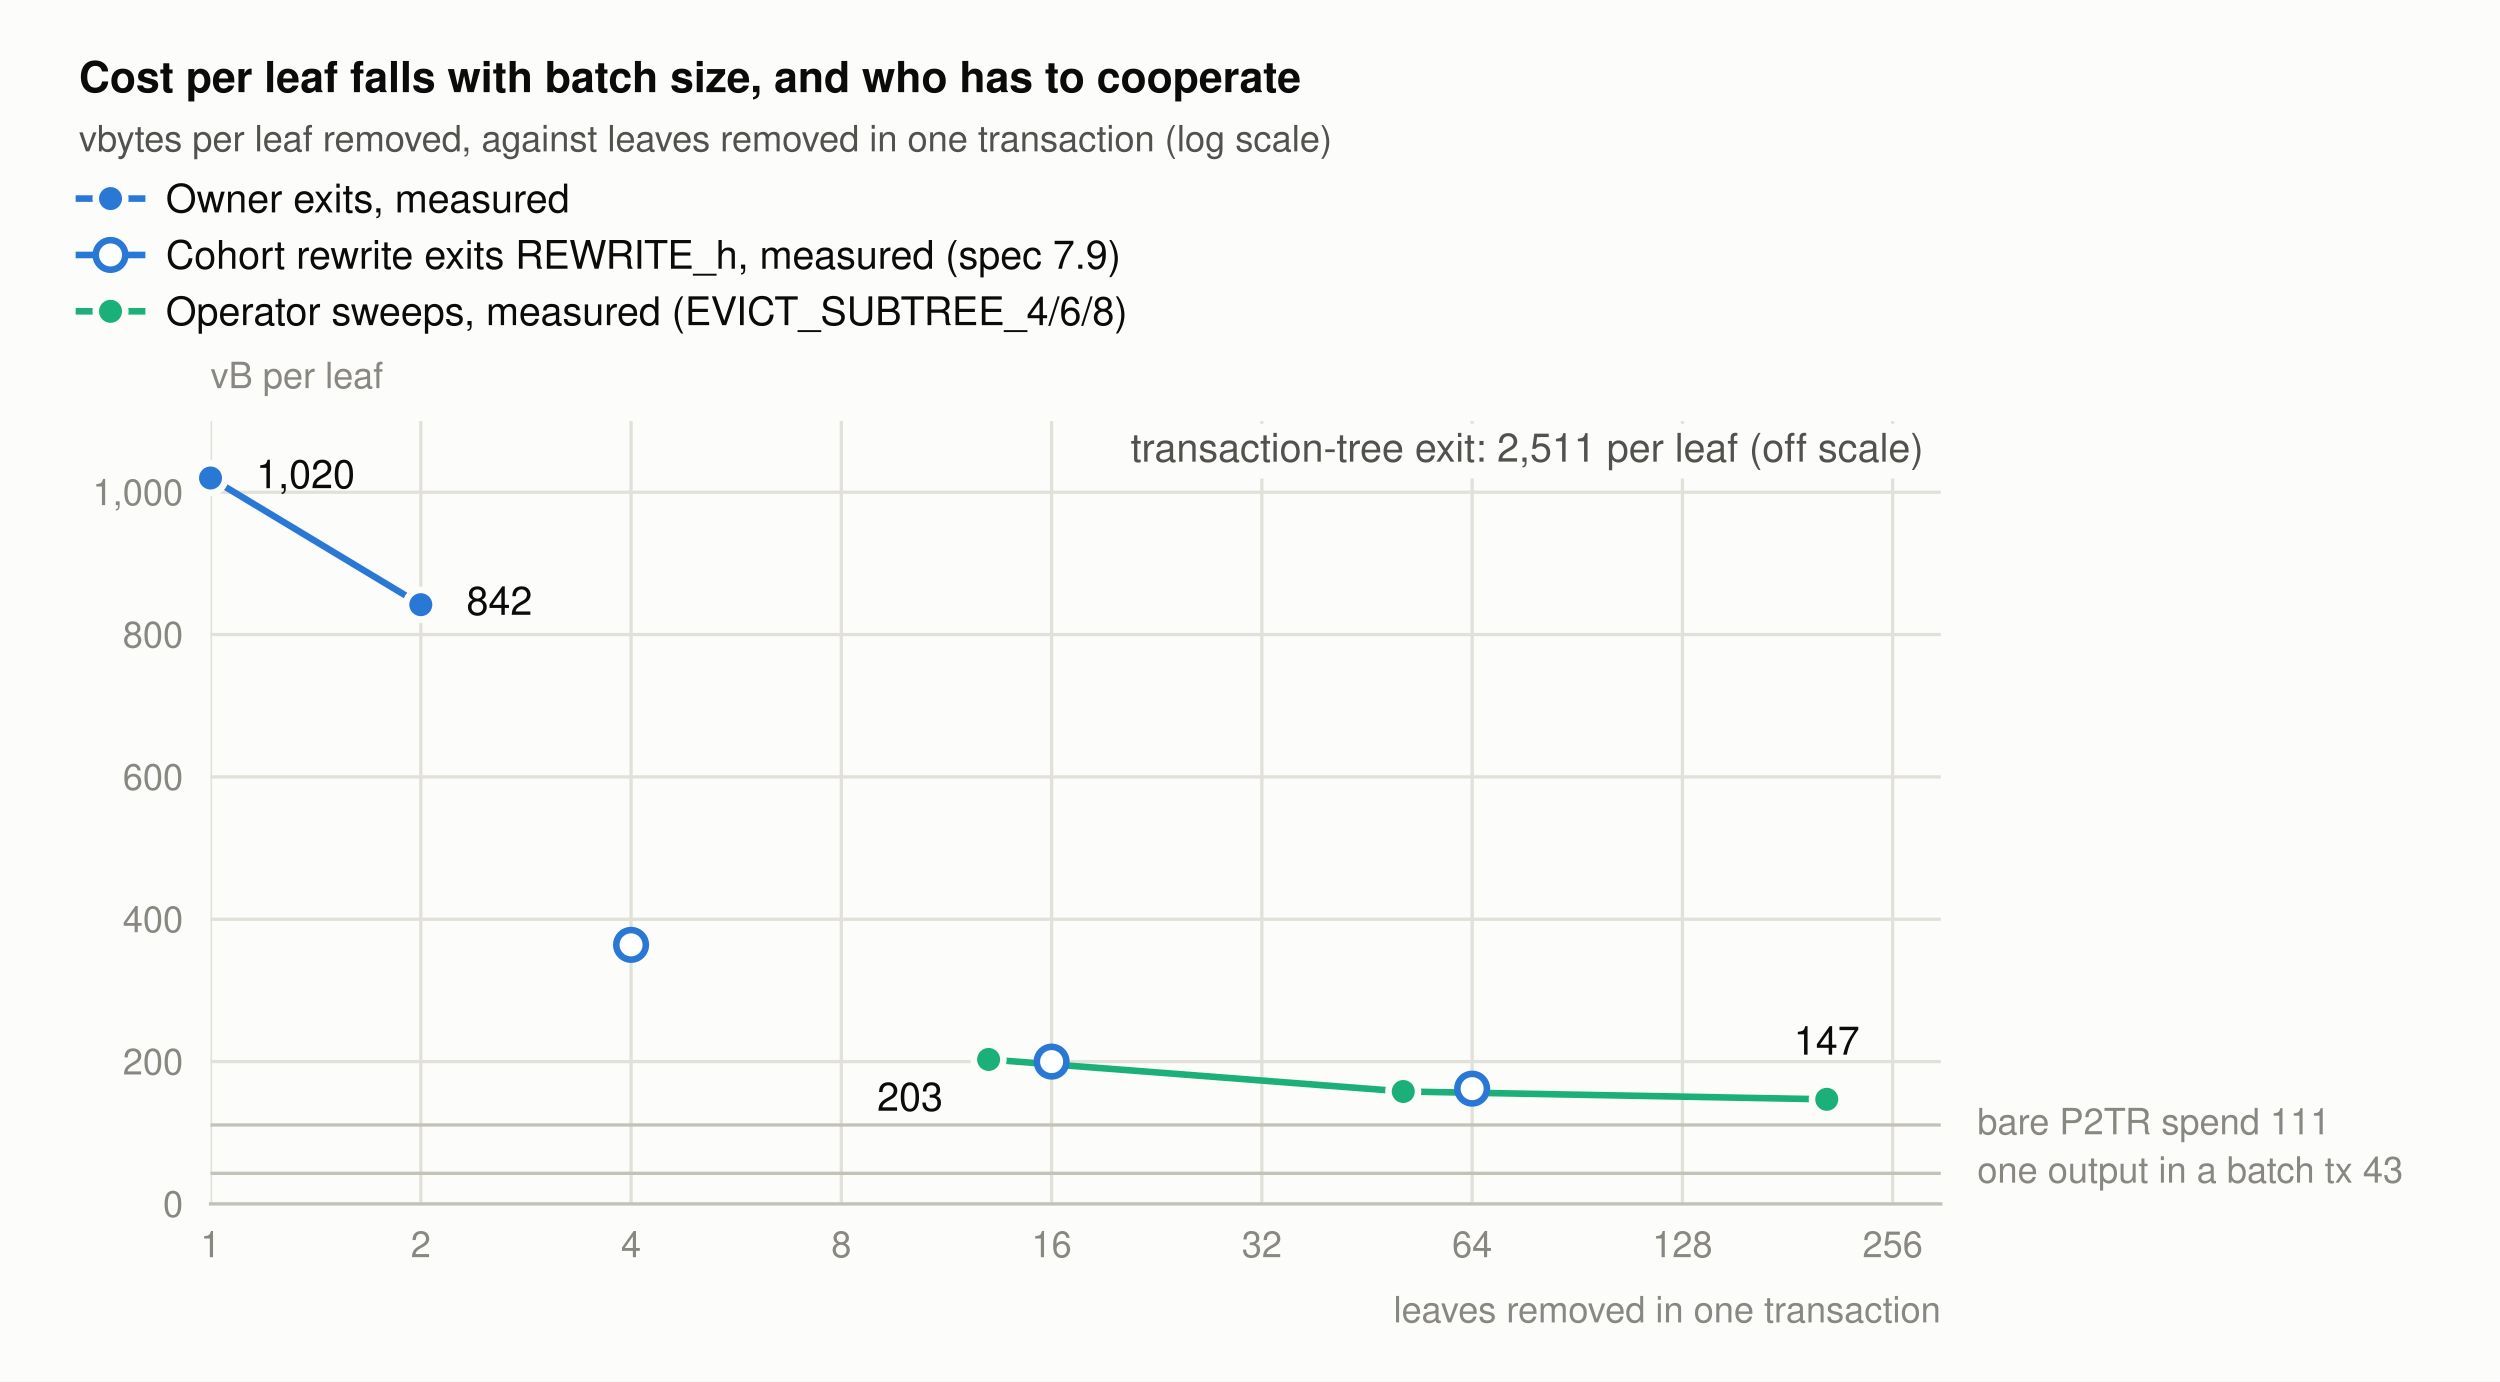
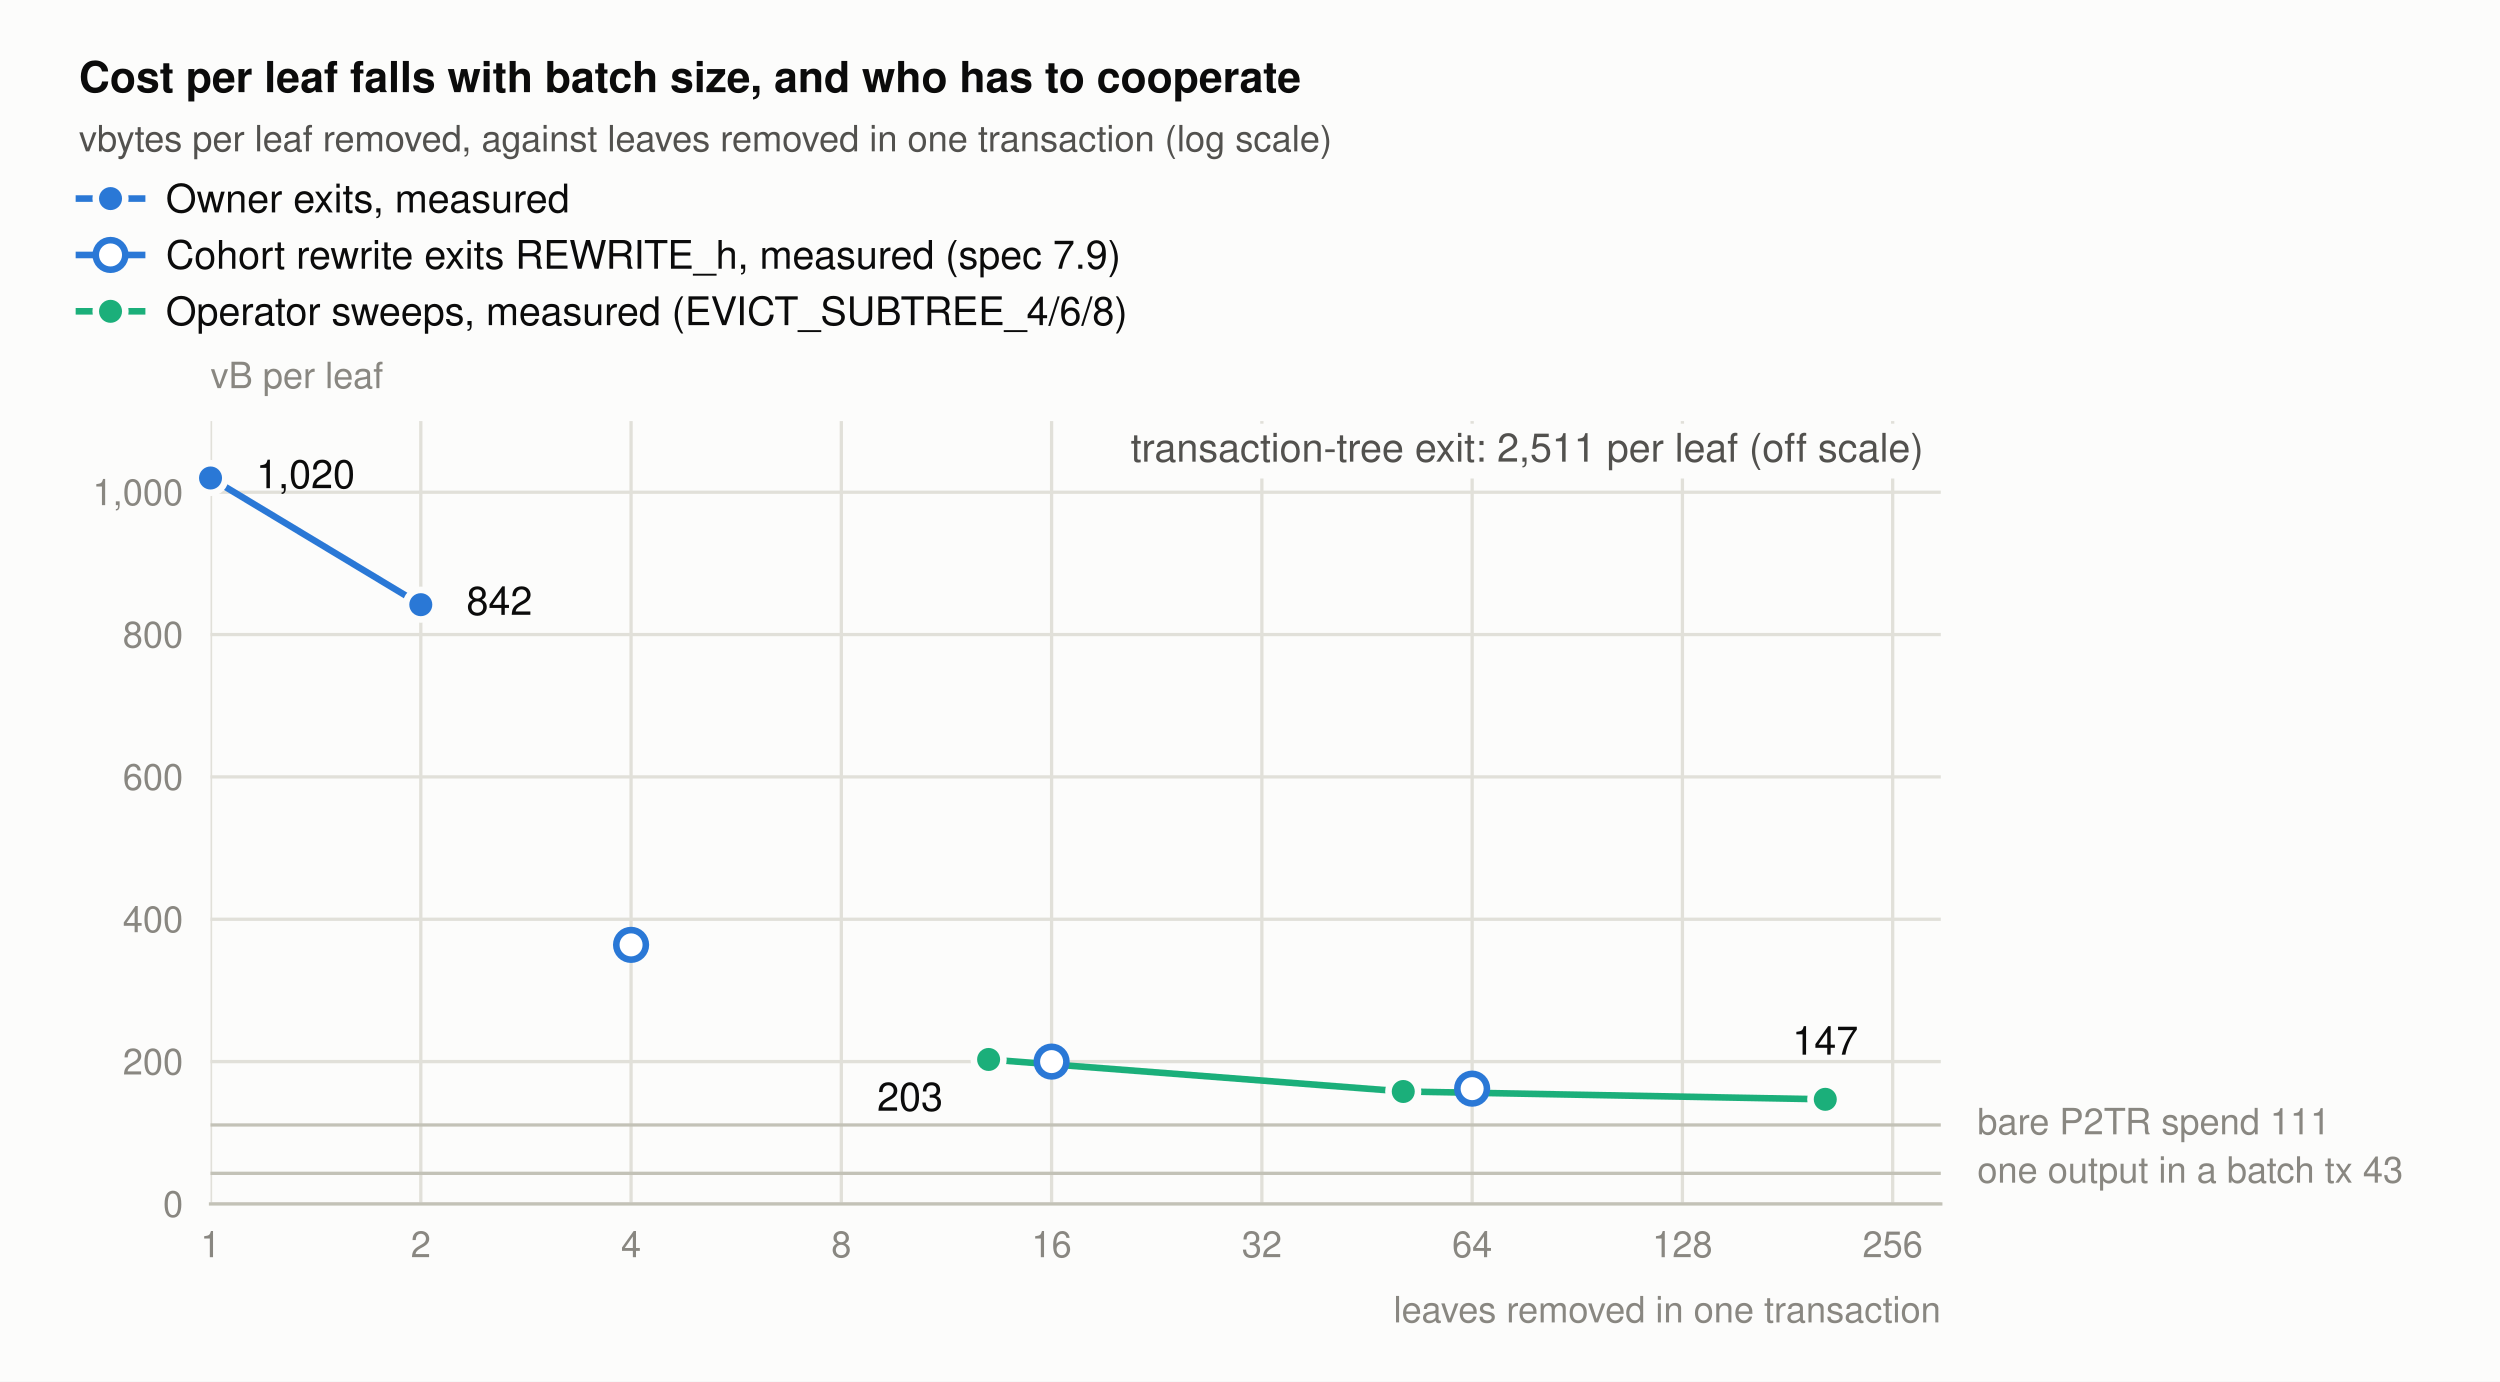
<svg xmlns="http://www.w3.org/2000/svg" xmlns:xlink="http://www.w3.org/1999/xlink" width="547.2pt" height="302.4pt" viewBox="0 0 547.2 302.4" version="1.1">
  <defs>
    <style type="text/css">*{stroke-linejoin: round; stroke-linecap: butt}</style>
  </defs>
  <g id="figure_1">
    <g id="patch_1">
      <path d="M 0 302.4  L 547.2 302.4  L 547.2 0  L 0 0  z " style="fill: #fcfcfb" />
    </g>
    <g id="axes_1">
      <g id="patch_2">
        <path d="M 46.08 263.52  L 424.8 263.52  L 424.8 92.16  L 46.08 92.16  z " style="fill: #fcfcfb" />
      </g>
      <g id="matplotlib.axis_1">
        <g id="xtick_1">
          <g id="line2d_1">
            <path d="M 46.08 263.52  L 46.08 92.16  " clip-path="url(#pd9cad47e11)" style="fill: none; stroke: #e1e0d9; stroke-width: 0.72; stroke-linecap: square" />
          </g>
          <g id="line2d_2" />
          <g id="text_1">
            <text style="font-size: 7.92px; font-family: 'Helvetica Neue', 'Helvetica', 'Arial', 'DejaVu Sans', sans-serif; text-anchor: middle; fill: #898781" x="46.08" y="275.175" transform="rotate(-0 46.08 275.1754)">1</text>
          </g>
        </g>
        <g id="xtick_2">
          <g id="line2d_3">
            <path d="M 92.104 263.52  L 92.104 92.16  " clip-path="url(#pd9cad47e11)" style="fill: none; stroke: #e1e0d9; stroke-width: 0.72; stroke-linecap: square" />
          </g>
          <g id="line2d_4" />
          <g id="text_2">
            <text style="font-size: 7.92px; font-family: 'Helvetica Neue', 'Helvetica', 'Arial', 'DejaVu Sans', sans-serif; text-anchor: middle; fill: #898781" x="92.104" y="275.175" transform="rotate(-0 92.10362 275.1754)">2</text>
          </g>
        </g>
        <g id="xtick_3">
          <g id="line2d_5">
            <path d="M 138.127 263.52  L 138.127 92.16  " clip-path="url(#pd9cad47e11)" style="fill: none; stroke: #e1e0d9; stroke-width: 0.72; stroke-linecap: square" />
          </g>
          <g id="line2d_6" />
          <g id="text_3">
            <text style="font-size: 7.92px; font-family: 'Helvetica Neue', 'Helvetica', 'Arial', 'DejaVu Sans', sans-serif; text-anchor: middle; fill: #898781" x="138.127" y="275.175" transform="rotate(-0 138.1272 275.1754)">4</text>
          </g>
        </g>
        <g id="xtick_4">
          <g id="line2d_7">
            <path d="M 184.151 263.52  L 184.151 92.16  " clip-path="url(#pd9cad47e11)" style="fill: none; stroke: #e1e0d9; stroke-width: 0.72; stroke-linecap: square" />
          </g>
          <g id="line2d_8" />
          <g id="text_4">
            <text style="font-size: 7.92px; font-family: 'Helvetica Neue', 'Helvetica', 'Arial', 'DejaVu Sans', sans-serif; text-anchor: middle; fill: #898781" x="184.151" y="275.175" transform="rotate(-0 184.1509 275.1754)">8</text>
          </g>
        </g>
        <g id="xtick_5">
          <g id="line2d_9">
            <path d="M 230.174 263.52  L 230.174 92.16  " clip-path="url(#pd9cad47e11)" style="fill: none; stroke: #e1e0d9; stroke-width: 0.72; stroke-linecap: square" />
          </g>
          <g id="line2d_10" />
          <g id="text_5">
            <text style="font-size: 7.92px; font-family: 'Helvetica Neue', 'Helvetica', 'Arial', 'DejaVu Sans', sans-serif; text-anchor: middle; fill: #898781" x="230.174" y="275.175" transform="rotate(-0 230.1745 275.1754)">16</text>
          </g>
        </g>
        <g id="xtick_6">
          <g id="line2d_11">
            <path d="M 276.198 263.52  L 276.198 92.16  " clip-path="url(#pd9cad47e11)" style="fill: none; stroke: #e1e0d9; stroke-width: 0.72; stroke-linecap: square" />
          </g>
          <g id="line2d_12" />
          <g id="text_6">
            <text style="font-size: 7.92px; font-family: 'Helvetica Neue', 'Helvetica', 'Arial', 'DejaVu Sans', sans-serif; text-anchor: middle; fill: #898781" x="276.198" y="275.175" transform="rotate(-0 276.1981 275.1754)">32</text>
          </g>
        </g>
        <g id="xtick_7">
          <g id="line2d_13">
            <path d="M 322.222 263.52  L 322.222 92.16  " clip-path="url(#pd9cad47e11)" style="fill: none; stroke: #e1e0d9; stroke-width: 0.72; stroke-linecap: square" />
          </g>
          <g id="line2d_14" />
          <g id="text_7">
            <text style="font-size: 7.92px; font-family: 'Helvetica Neue', 'Helvetica', 'Arial', 'DejaVu Sans', sans-serif; text-anchor: middle; fill: #898781" x="322.222" y="275.175" transform="rotate(-0 322.2217 275.1754)">64</text>
          </g>
        </g>
        <g id="xtick_8">
          <g id="line2d_15">
            <path d="M 368.245 263.52  L 368.245 92.16  " clip-path="url(#pd9cad47e11)" style="fill: none; stroke: #e1e0d9; stroke-width: 0.72; stroke-linecap: square" />
          </g>
          <g id="line2d_16" />
          <g id="text_8">
            <text style="font-size: 7.92px; font-family: 'Helvetica Neue', 'Helvetica', 'Arial', 'DejaVu Sans', sans-serif; text-anchor: middle; fill: #898781" x="368.245" y="275.175" transform="rotate(-0 368.2453 275.1754)">128</text>
          </g>
        </g>
        <g id="xtick_9">
          <g id="line2d_17">
            <path d="M 414.269 263.52  L 414.269 92.16  " clip-path="url(#pd9cad47e11)" style="fill: none; stroke: #e1e0d9; stroke-width: 0.72; stroke-linecap: square" />
          </g>
          <g id="line2d_18" />
          <g id="text_9">
            <text style="font-size: 7.92px; font-family: 'Helvetica Neue', 'Helvetica', 'Arial', 'DejaVu Sans', sans-serif; text-anchor: middle; fill: #898781" x="414.269" y="275.175" transform="rotate(-0 414.2689 275.1754)">256</text>
          </g>
        </g>
      </g>
      <g id="matplotlib.axis_2">
        <g id="ytick_1">
          <g id="line2d_19">
            <path d="M 46.08 263.52  L 424.8 263.52  " clip-path="url(#pd9cad47e11)" style="fill: none; stroke: #e1e0d9; stroke-width: 0.72; stroke-linecap: square" />
          </g>
          <g id="line2d_20" />
          <g id="text_10">
            <text style="font-size: 7.92px; font-family: 'Helvetica Neue', 'Helvetica', 'Arial', 'DejaVu Sans', sans-serif; text-anchor: end; fill: #898781" x="40.08" y="266.348" transform="rotate(-0 40.08 266.3477)">0</text>
          </g>
        </g>
        <g id="ytick_2">
          <g id="line2d_21">
            <path d="M 46.08 232.364  L 424.8 232.364  " clip-path="url(#pd9cad47e11)" style="fill: none; stroke: #e1e0d9; stroke-width: 0.72; stroke-linecap: square" />
          </g>
          <g id="line2d_22" />
          <g id="text_11">
            <text style="font-size: 7.92px; font-family: 'Helvetica Neue', 'Helvetica', 'Arial', 'DejaVu Sans', sans-serif; text-anchor: end; fill: #898781" x="40.08" y="235.191" transform="rotate(-0 40.08 235.1913)">200</text>
          </g>
        </g>
        <g id="ytick_3">
          <g id="line2d_23">
            <path d="M 46.08 201.207  L 424.8 201.207  " clip-path="url(#pd9cad47e11)" style="fill: none; stroke: #e1e0d9; stroke-width: 0.72; stroke-linecap: square" />
          </g>
          <g id="line2d_24" />
          <g id="text_12">
            <text style="font-size: 7.92px; font-family: 'Helvetica Neue', 'Helvetica', 'Arial', 'DejaVu Sans', sans-serif; text-anchor: end; fill: #898781" x="40.08" y="204.035" transform="rotate(-0 40.08 204.035)">400</text>
          </g>
        </g>
        <g id="ytick_4">
          <g id="line2d_25">
            <path d="M 46.08 170.051  L 424.8 170.051  " clip-path="url(#pd9cad47e11)" style="fill: none; stroke: #e1e0d9; stroke-width: 0.72; stroke-linecap: square" />
          </g>
          <g id="line2d_26" />
          <g id="text_13">
            <text style="font-size: 7.92px; font-family: 'Helvetica Neue', 'Helvetica', 'Arial', 'DejaVu Sans', sans-serif; text-anchor: end; fill: #898781" x="40.08" y="172.879" transform="rotate(-0 40.08 172.8786)">600</text>
          </g>
        </g>
        <g id="ytick_5">
          <g id="line2d_27">
            <path d="M 46.08 138.895  L 424.8 138.895  " clip-path="url(#pd9cad47e11)" style="fill: none; stroke: #e1e0d9; stroke-width: 0.72; stroke-linecap: square" />
          </g>
          <g id="line2d_28" />
          <g id="text_14">
            <text style="font-size: 7.92px; font-family: 'Helvetica Neue', 'Helvetica', 'Arial', 'DejaVu Sans', sans-serif; text-anchor: end; fill: #898781" x="40.08" y="141.722" transform="rotate(-0 40.08 141.7222)">800</text>
          </g>
        </g>
        <g id="ytick_6">
          <g id="line2d_29">
            <path d="M 46.08 107.738  L 424.8 107.738  " clip-path="url(#pd9cad47e11)" style="fill: none; stroke: #e1e0d9; stroke-width: 0.72; stroke-linecap: square" />
          </g>
          <g id="line2d_30" />
          <g id="text_15">
            <text style="font-size: 7.92px; font-family: 'Helvetica Neue', 'Helvetica', 'Arial', 'DejaVu Sans', sans-serif; text-anchor: end; fill: #898781" x="40.08" y="110.566" transform="rotate(-0 40.08 110.5659)">1,000</text>
          </g>
        </g>
      </g>
      <g id="line2d_31">
        <path d="M 46.08 246.228  L 424.8 246.228  " clip-path="url(#pd9cad47e11)" style="fill: none; stroke: #c3c2b7; stroke-width: 0.72; stroke-linecap: square" />
      </g>
      <g id="line2d_32">
        <path d="M 46.08 256.821  L 424.8 256.821  " clip-path="url(#pd9cad47e11)" style="fill: none; stroke: #c3c2b7; stroke-width: 0.72; stroke-linecap: square" />
      </g>
      <g id="patch_3">
        <path d="M 46.08 263.52  L 424.8 263.52  " style="fill: none; stroke: #c3c2b7; stroke-width: 0.72; stroke-linejoin: miter; stroke-linecap: square" />
      </g>
      <g id="text_16">
        <text style="font-size: 7.92px; font-family: 'Helvetica Neue', 'Helvetica', 'Arial', 'DejaVu Sans', sans-serif; text-anchor: start; fill: #898781" x="432.8" y="248.276" transform="rotate(-0 432.8 248.2757)">bare P2TR spend 111</text>
      </g>
      <g id="text_17">
        <text style="font-size: 7.92px; font-family: 'Helvetica Neue', 'Helvetica', 'Arial', 'DejaVu Sans', sans-serif; text-anchor: start; fill: #898781" x="432.8" y="258.869" transform="rotate(-0 432.8 258.8688)">one output in a batch tx 43</text>
      </g>
      <g id="text_18">
        <g id="patch_4">
          <path d="M 244.758 104.735  L 423 104.735  L 423 92.743  L 244.758 92.743  z " style="fill: #fcfcfb" />
        </g>
        <text style="font-size: 8.64px; font-family: 'Helvetica Neue', 'Helvetica', 'Arial', 'DejaVu Sans', sans-serif; text-anchor: end; fill: #52514e" x="421.013" y="101.046" transform="rotate(-0 421.0128 101.0457)">transaction-tree exit: 2,511 per leaf (off scale)</text>
      </g>
      <g id="line2d_33">
-         <path d="M 216.388 231.896  L 307.146 238.906  L 399.841 240.62  " clip-path="url(#pd9cad47e11)" style="fill: none; stroke: #1baf7a; stroke-width: 1.44; stroke-linecap: round" />
+         <path d="M 216.388 231.896  L 307.146 238.906  L 399.517 240.62  " clip-path="url(#pd9cad47e11)" style="fill: none; stroke: #1baf7a; stroke-width: 1.44; stroke-linecap: round" />
      </g>
      <g id="line2d_34">
        <path d="M 46.08 104.623  L 92.104 132.352  " clip-path="url(#pd9cad47e11)" style="fill: none; stroke: #2a78d6; stroke-width: 1.44; stroke-linecap: round" />
      </g>
      <g id="text_19">
        <text style="font-size: 8.64px; font-family: 'Helvetica Neue', 'Helvetica', 'Arial', 'DejaVu Sans', sans-serif; text-anchor: start; fill: #0b0b0b" x="56.08" y="106.856" transform="rotate(-0 56.08 106.8561)">1,020</text>
      </g>
      <g id="text_20">
        <text style="font-size: 8.64px; font-family: 'Helvetica Neue', 'Helvetica', 'Arial', 'DejaVu Sans', sans-serif; text-anchor: start; fill: #0b0b0b" x="102.104" y="134.585" transform="rotate(-0 102.1036 134.5853)">842</text>
      </g>
      <g id="text_21">
        <text style="font-size: 8.64px; font-family: 'Helvetica Neue', 'Helvetica', 'Arial', 'DejaVu Sans', sans-serif; text-anchor: end; fill: #0b0b0b" x="206.388" y="243.13" transform="rotate(-0 206.3876 243.1299)">203</text>
      </g>
      <g id="text_22">
-         <text style="font-size: 8.64px; font-family: 'Helvetica Neue', 'Helvetica', 'Arial', 'DejaVu Sans', sans-serif; text-anchor: middle; fill: #0b0b0b" x="399.841" y="230.854" transform="rotate(-0 399.8406 230.8536)">147</text>
+         <text style="font-size: 8.64px; font-family: 'Helvetica Neue', 'Helvetica', 'Arial', 'DejaVu Sans', sans-serif; text-anchor: middle; fill: #0b0b0b" x="399.517" y="230.854" transform="rotate(-0 399.5175 230.8536)">147</text>
      </g>
      <g id="line2d_35">
        <defs>
          <path id="m87397ed6df" d="M 0 3.24  C 0.859 3.24 1.683 2.899 2.291 2.291  C 2.899 1.683 3.24 0.859 3.24 0  C 3.24 -0.859 2.899 -1.683 2.291 -2.291  C 1.683 -2.899 0.859 -3.24 0 -3.24  C -0.859 -3.24 -1.683 -2.899 -2.291 -2.291  C -2.899 -1.683 -3.24 -0.859 -3.24 0  C -3.24 0.859 -2.899 1.683 -2.291 2.291  C -1.683 2.899 -0.859 3.24 0 3.24  z " style="stroke: #fcfcfb; stroke-width: 1.44" />
        </defs>
        <g>
          <use xlink:href="#m87397ed6df" x="216.388" y="231.896" style="fill: #1baf7a; stroke: #fcfcfb; stroke-width: 1.44" />
          <use xlink:href="#m87397ed6df" x="307.146" y="238.906" style="fill: #1baf7a; stroke: #fcfcfb; stroke-width: 1.44" />
-           <use xlink:href="#m87397ed6df" x="399.841" y="240.62" style="fill: #1baf7a; stroke: #fcfcfb; stroke-width: 1.44" />
+           <use xlink:href="#m87397ed6df" x="399.517" y="240.62" style="fill: #1baf7a; stroke: #fcfcfb; stroke-width: 1.44" />
        </g>
      </g>
      <g id="line2d_36">
        <defs>
          <path id="mdf79b5d5d5" d="M 0 3.24  C 0.859 3.24 1.683 2.899 2.291 2.291  C 2.899 1.683 3.24 0.859 3.24 0  C 3.24 -0.859 2.899 -1.683 2.291 -2.291  C 1.683 -2.899 0.859 -3.24 0 -3.24  C -0.859 -3.24 -1.683 -2.899 -2.291 -2.291  C -2.899 -1.683 -3.24 -0.859 -3.24 0  C -3.24 0.859 -2.899 1.683 -2.291 2.291  C -1.683 2.899 -0.859 3.24 0 3.24  z " style="stroke: #2a78d6; stroke-width: 1.44" />
        </defs>
        <g>
          <use xlink:href="#mdf79b5d5d5" x="138.127" y="206.815" style="fill: #ffffff; stroke: #2a78d6; stroke-width: 1.44" />
          <use xlink:href="#mdf79b5d5d5" x="230.174" y="232.364" style="fill: #ffffff; stroke: #2a78d6; stroke-width: 1.44" />
          <use xlink:href="#mdf79b5d5d5" x="322.222" y="238.283" style="fill: #ffffff; stroke: #2a78d6; stroke-width: 1.44" />
        </g>
      </g>
      <g id="line2d_37">
        <defs>
          <path id="m91e511d111" d="M 0 3.24  C 0.859 3.24 1.683 2.899 2.291 2.291  C 2.899 1.683 3.24 0.859 3.24 0  C 3.24 -0.859 2.899 -1.683 2.291 -2.291  C 1.683 -2.899 0.859 -3.24 0 -3.24  C -0.859 -3.24 -1.683 -2.899 -2.291 -2.291  C -2.899 -1.683 -3.24 -0.859 -3.24 0  C -3.24 0.859 -2.899 1.683 -2.291 2.291  C -1.683 2.899 -0.859 3.24 0 3.24  z " style="stroke: #fcfcfb; stroke-width: 1.44" />
        </defs>
        <g>
          <use xlink:href="#m91e511d111" x="46.08" y="104.623" style="fill: #2a78d6; stroke: #fcfcfb; stroke-width: 1.44" />
          <use xlink:href="#m91e511d111" x="92.104" y="132.352" style="fill: #2a78d6; stroke: #fcfcfb; stroke-width: 1.44" />
        </g>
      </g>
    </g>
    <g id="text_23">
      <text style="font-weight: 600; font-size: 9.36px; font-family: 'Helvetica Neue', 'Helvetica', 'Arial', 'DejaVu Sans', sans-serif; text-anchor: start; fill: #0b0b0b" x="17.28" y="20.16" transform="rotate(-0 17.28 20.16)">Cost per leaf falls with batch size, and who has to cooperate</text>
    </g>
    <g id="text_24">
      <text style="font-size: 7.92px; font-family: 'Helvetica Neue', 'Helvetica', 'Arial', 'DejaVu Sans', sans-serif; text-anchor: start; fill: #52514e" x="17.28" y="33.12" transform="rotate(-0 17.28 33.12)">vbytes per leaf removed, against leaves removed in one transaction (log scale)</text>
    </g>
    <g id="text_25">
      <text style="font-size: 7.92px; font-family: 'Helvetica Neue', 'Helvetica', 'Arial', 'DejaVu Sans', sans-serif; text-anchor: end; fill: #898781" x="424.8" y="289.44" transform="rotate(-0 424.8 289.44)">leaves removed in one transaction</text>
    </g>
    <g id="text_26">
      <text style="font-size: 7.92px; font-family: 'Helvetica Neue', 'Helvetica', 'Arial', 'DejaVu Sans', sans-serif; text-anchor: start; fill: #898781" x="46.08" y="84.96" transform="rotate(-0 46.08 84.96)">vB per leaf</text>
    </g>
    <g id="legend_1">
      <g id="line2d_38">
        <path d="M 17.28 43.465  L 24.192 43.465  L 31.104 43.465  " style="fill: none; stroke: #2a78d6; stroke-width: 1.44; stroke-linecap: square" />
        <g>
          <use xlink:href="#m91e511d111" x="24.192" y="43.465" style="fill: #2a78d6; stroke: #fcfcfb; stroke-width: 1.44" />
        </g>
      </g>
      <g id="text_27">
        <text style="font-size: 8.64px; font-family: 'Helvetica Neue', 'Helvetica', 'Arial', 'DejaVu Sans', sans-serif; text-anchor: start; fill: #0b0b0b" x="36.288" y="46.489" transform="rotate(-0 36.288 46.4895)">Owner exits, measured</text>
      </g>
      <g id="line2d_39">
        <path d="M 17.28 55.803  L 24.192 55.803  L 31.104 55.803  " style="fill: none; stroke: #2a78d6; stroke-width: 1.44; stroke-linecap: square" />
        <g>
          <use xlink:href="#mdf79b5d5d5" x="24.192" y="55.803" style="fill: #ffffff; stroke: #2a78d6; stroke-width: 1.44" />
        </g>
      </g>
      <g id="text_28">
        <text style="font-size: 8.64px; font-family: 'Helvetica Neue', 'Helvetica', 'Arial', 'DejaVu Sans', sans-serif; text-anchor: start; fill: #0b0b0b" x="36.288" y="58.827" transform="rotate(-0 36.288 58.82715)">Cohort rewrite exits REWRITE_h, measured (spec 7.9)</text>
      </g>
      <g id="line2d_40">
        <path d="M 17.28 68.141  L 24.192 68.141  L 31.104 68.141  " style="fill: none; stroke: #1baf7a; stroke-width: 1.44; stroke-linecap: square" />
        <g>
          <use xlink:href="#m87397ed6df" x="24.192" y="68.141" style="fill: #1baf7a; stroke: #fcfcfb; stroke-width: 1.44" />
        </g>
      </g>
      <g id="text_29">
        <text style="font-size: 8.64px; font-family: 'Helvetica Neue', 'Helvetica', 'Arial', 'DejaVu Sans', sans-serif; text-anchor: start; fill: #0b0b0b" x="36.288" y="71.165" transform="rotate(-0 36.288 71.1648)">Operator sweeps, measured (EVICT_SUBTREE_4/6/8)</text>
      </g>
    </g>
  </g>
  <defs>
    <clipPath id="pd9cad47e11">
      <rect x="46.08" y="92.16" width="378.72" height="171.36" />
    </clipPath>
  </defs>
</svg>
